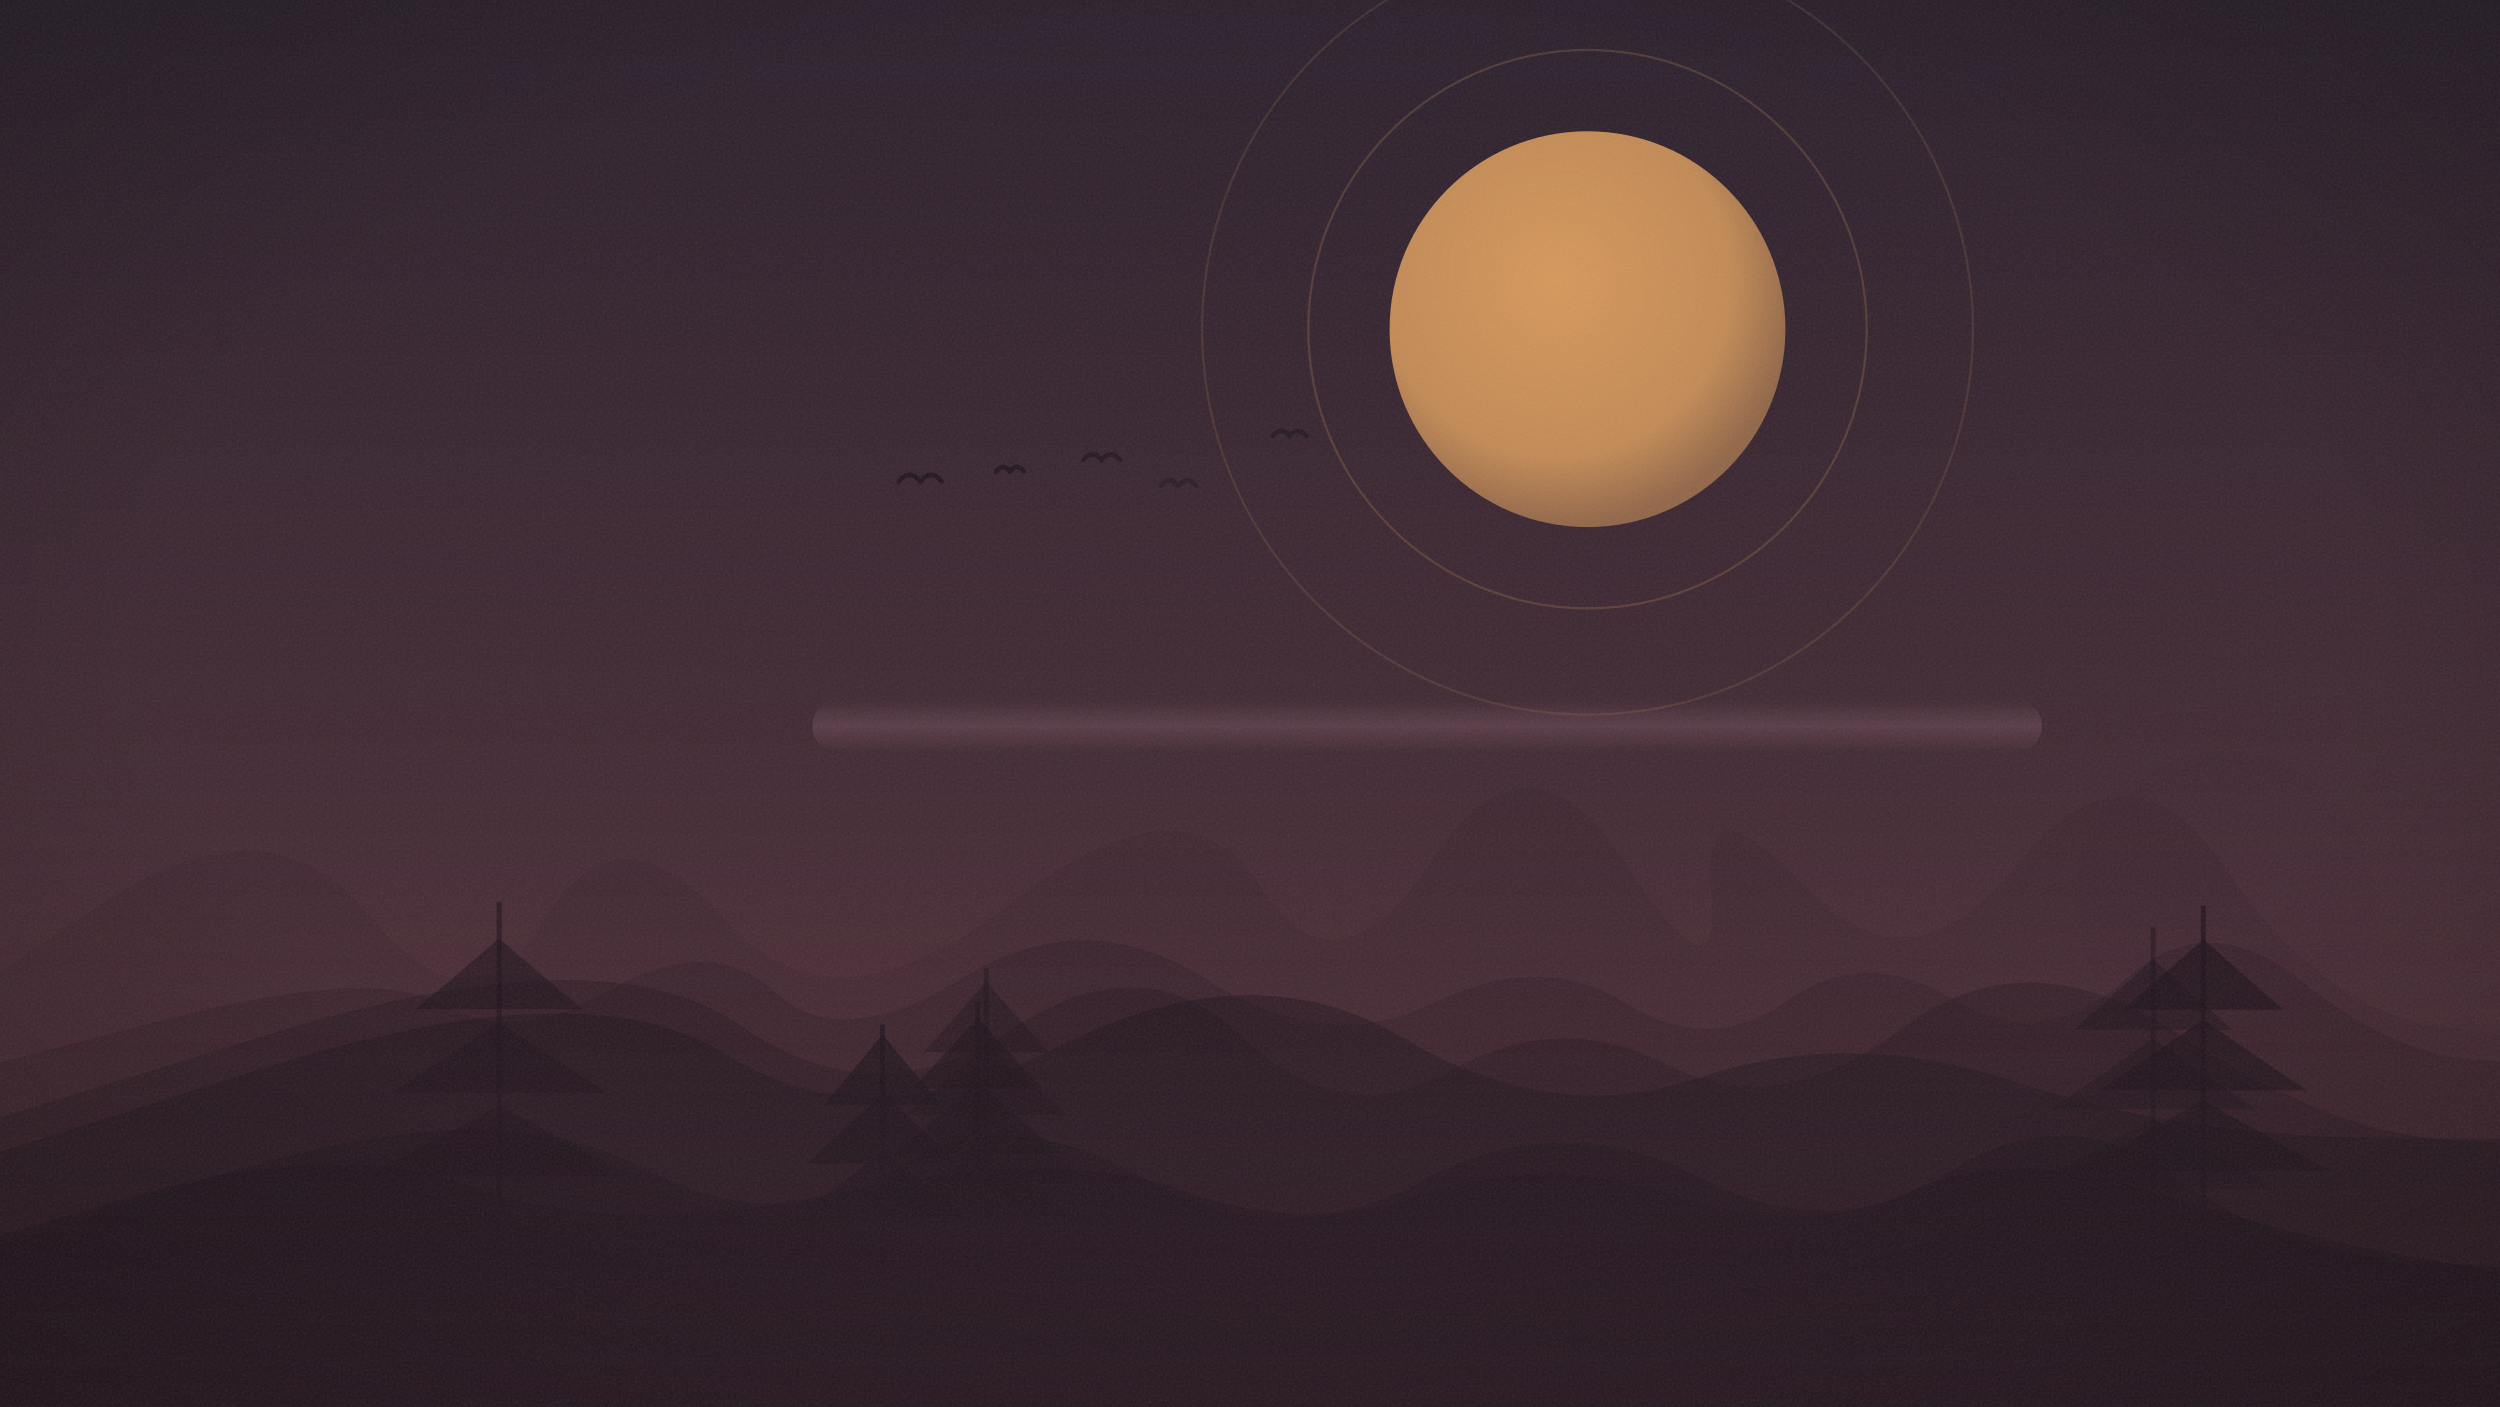
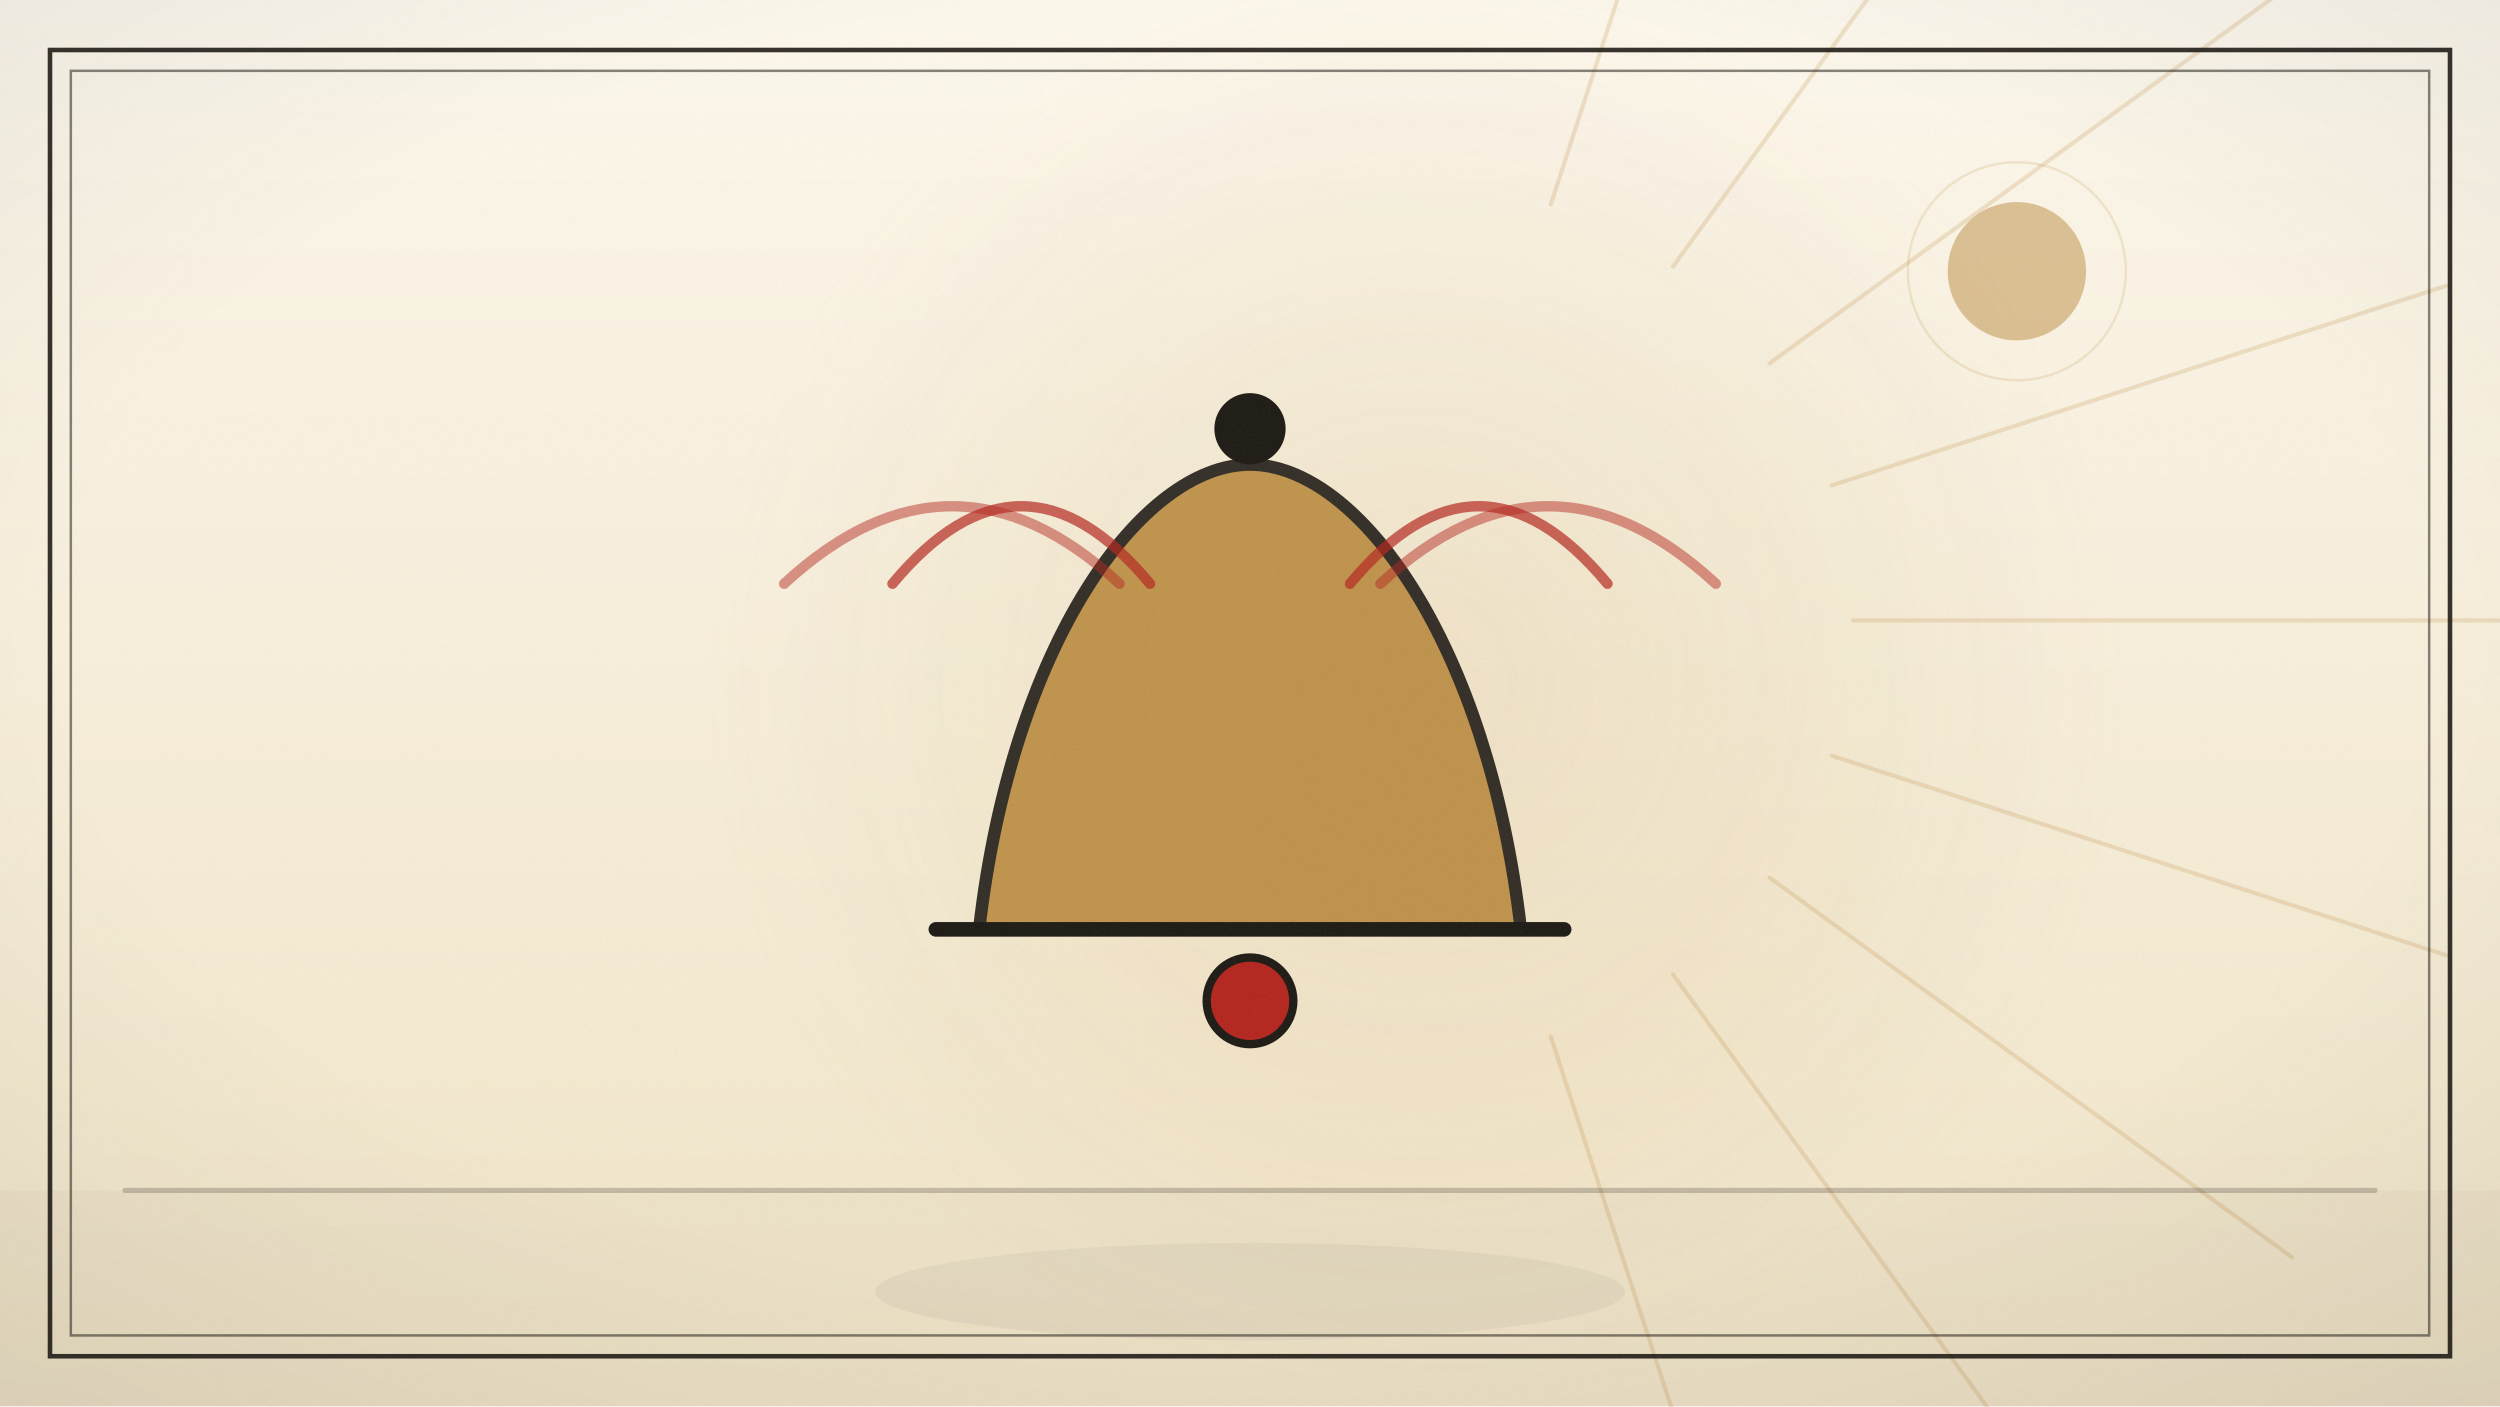
- <svg xmlns="http://www.w3.org/2000/svg" viewBox="0 0 1200 675" width="1200" height="675" role="img" aria-label="정운타임즈 동양풍 일러스트">
+ <svg xmlns="http://www.w3.org/2000/svg" viewBox="0 0 1200 675" width="1200" height="675" role="img" aria-label="정운타임즈 일러스트 · warning">
  <defs>
-     <linearGradient id="sky72870" x1="0" y1="0" x2="0" y2="1">
-       <stop offset="0" stop-color="#2a1f2b" />
-       <stop offset="1" stop-color="#553139" />
+     <linearGradient id="paper72870" x1="0" y1="0" x2="0" y2="1">
+       <stop offset="0" stop-color="#fdf8ec" />
+       <stop offset="1" stop-color="#f1e4c7" />
    </linearGradient>
-     <radialGradient id="disc72870" cx="0.42" cy="0.38" r="0.62">
-       <stop offset="0" stop-color="#d99a5b" stop-opacity="0.98" />
-       <stop offset="0.72" stop-color="#d99a5b" stop-opacity="0.86" />
-       <stop offset="1" stop-color="#d99a5b" stop-opacity="0.55" />
+     <radialGradient id="wash72870" cx="0.5" cy="0.5" r="0.5">
+       <stop offset="0" stop-color="#b98a3e" stop-opacity="0.16" />
+       <stop offset="0.62" stop-color="#b98a3e" stop-opacity="0.07" />
+       <stop offset="1" stop-color="#b98a3e" stop-opacity="0" />
    </radialGradient>
-     <linearGradient id="mist72870" x1="0" y1="0" x2="0" y2="1">
-       <stop offset="0" stop-color="#8d6470" stop-opacity="0" />
-       <stop offset="0.5" stop-color="#8d6470" stop-opacity="0.38" />
-       <stop offset="1" stop-color="#8d6470" stop-opacity="0" />
+     <linearGradient id="fade72870" x1="0" y1="0" x2="0" y2="1">
+       <stop offset="0" stop-color="#f1e4c7" stop-opacity="0" />
+       <stop offset="1" stop-color="#1e1a14" stop-opacity="0.10" />
    </linearGradient>
-     <linearGradient id="fade72870" x1="0" y1="0" x2="0" y2="1">
-       <stop offset="0" stop-color="#553139" stop-opacity="0" />
-       <stop offset="1" stop-color="#553139" stop-opacity="0.3" />
-     </linearGradient>
-     <radialGradient id="vig72870" cx="0.5" cy="0.45" r="0.8">
-       <stop offset="0.55" stop-color="#000" stop-opacity="0" />
-       <stop offset="1" stop-color="#000" stop-opacity="0.32" />
+     <radialGradient id="vig72870" cx="0.5" cy="0.46" r="0.78">
+       <stop offset="0.6" stop-color="#000" stop-opacity="0" />
+       <stop offset="1" stop-color="#000" stop-opacity="0.08" />
    </radialGradient>
    <filter id="grain72870" x="0" y="0" width="100%" height="100%">
-       <feTurbulence type="fractalNoise" baseFrequency="0.9" numOctaves="2" stitchTiles="stitch" />
+       <feTurbulence type="fractalNoise" baseFrequency="0.85" numOctaves="2" stitchTiles="stitch" />
      <feColorMatrix type="saturate" values="0" />
    </filter>
  </defs>
-   <rect width="1200" height="675" fill="url(#sky72870)" />
-   <g>
-     <circle cx="762" cy="158" r="185" fill="none" stroke="#d99a5b" stroke-width="1.1" opacity="0.14" />
-     <circle cx="762" cy="158" r="134" fill="none" stroke="#d99a5b" stroke-width="1.1" opacity="0.2" />
-     <circle cx="762" cy="158" r="95" fill="url(#disc72870)" />
-   </g>
-   <rect x="390" y="336" width="590" height="25" rx="12" fill="url(#mist72870)" opacity="0.86" />
-   <path d="M -30 705 L -30.0 486.8 Q -30.0 486.8 49.6 433.5 Q 129.3 380.2 177.8 439.9 Q 226.4 499.5 261.5 441.4 Q 296.6 383.3 348.3 441.7 Q 400.0 500.0 484.3 434.1 Q 568.7 368.2 605.0 425.4 Q 641.4 482.5 687.4 412.8 Q 733.4 343.1 780.0 414.1 Q 826.5 485.1 821.4 428.1 Q 816.2 371.2 866.4 425.4 Q 916.6 479.7 969.1 414.1 Q 1021.7 348.5 1068.7 417.4 Q 1115.8 486.4 1172.9 493.0 L 1230.0 499.6 L 1230 705 Z" fill="#170f18" opacity="0.110" />
-   <path d="M -30 705 L -30.0 517.8 Q -30.0 517.8 75.1 490.4 Q 180.2 462.9 213.1 482.5 Q 245.9 502.0 293.6 474.9 Q 341.2 447.8 372.6 476.5 Q 403.9 505.2 462.4 469.2 Q 520.9 433.2 578.8 469.9 Q 636.6 506.7 688.1 481.5 Q 739.6 456.2 780.2 481.5 Q 820.9 506.7 857.8 480.3 Q 894.7 453.9 937.7 479.7 Q 980.7 505.5 1020.2 470.1 Q 1059.7 434.6 1104.8 470.9 Q 1149.8 507.2 1189.9 508.8 L 1230.0 510.4 L 1230 705 Z" fill="#170f18" opacity="0.225" />
-   <path d="M -30 705 L -30.0 545.6 Q -30.0 545.6 129.9 496.2 Q 289.7 446.7 355.0 492.0 Q 420.3 537.3 484.5 494.6 Q 548.7 451.8 596.2 497.6 Q 643.7 543.4 696.2 513.9 Q 748.7 484.4 801.3 511.4 Q 853.8 538.4 913.2 493.5 Q 972.6 448.6 1045.0 495.9 Q 1117.4 543.2 1173.7 546.9 L 1230.0 550.6 L 1230 705 Z" fill="#170f18" opacity="0.340" />
-   <path d="M -30 705 L -30.0 562.4 Q -30.0 562.4 125.5 513.0 Q 280.9 463.5 348.6 506.1 Q 416.3 548.6 508.9 501.9 Q 601.6 455.3 673.8 498.3 Q 746.0 541.3 816.5 517.1 Q 887.1 493.0 967.1 519.2 Q 1047.1 545.4 1138.6 546.1 L 1230.0 546.9 L 1230 705 Z" fill="#170f18" opacity="0.455" />
-   <path d="M -30 705 L -30.0 607.2 Q -30.0 607.2 102.8 565.0 Q 235.7 522.8 305.2 559.1 Q 374.8 595.5 428.5 561.5 Q 482.2 527.4 548.4 565.4 Q 614.5 603.4 681.6 567.2 Q 748.7 531.0 814.6 564.7 Q 880.5 598.5 935.7 562.7 Q 990.9 526.9 1043.1 564.4 Q 1095.3 601.8 1162.7 605.6 L 1230.0 609.4 L 1230 705 Z" fill="#170f18" opacity="0.570" />
-   <path d="M -30 705 L -30.0 601.6 Q -30.0 601.6 65.7 573.8 Q 161.5 546.0 229.1 570.2 Q 296.8 594.5 403.6 572.2 Q 510.3 550.0 567.5 571.4 Q 624.7 592.8 683.5 573.1 Q 742.3 553.4 805.0 574.0 Q 867.8 594.6 916.0 572.2 Q 964.2 549.8 1034.8 572.2 Q 1105.4 594.7 1167.7 605.1 L 1230.0 615.5 L 1230 705 Z" fill="#170f18" opacity="0.66" />
-   <path d="M239.6 599.9 v-166.9" stroke="#170f18" stroke-width="2.4" opacity="0.61" />
-   <path d="M176.2 564.5 Q 214.2 544.5 239.6 530.5 Q 265.0 544.5 303.0 564.5 Z" fill="#170f18" opacity="0.561" />
-   <path d="M187.9 524.5 Q 218.9 504.5 239.6 490.5 Q 260.3 504.5 291.3 524.5 Z" fill="#170f18" opacity="0.561" />
-   <path d="M199.5 484.4 Q 223.6 464.4 239.6 450.4 Q 255.6 464.4 279.6 484.4 Z" fill="#170f18" opacity="0.561" />
-   <path d="M473.4 589.8 v-125.2" stroke="#170f18" stroke-width="2.4" opacity="0.504" />
-   <path d="M425.8 565.2 Q 454.3 545.2 473.4 531.2 Q 492.4 545.2 520.9 565.2 Z" fill="#170f18" opacity="0.464" />
-   <path d="M434.6 535.2 Q 457.8 515.2 473.4 501.2 Q 488.9 515.2 512.2 535.2 Z" fill="#170f18" opacity="0.464" />
-   <path d="M443.3 505.1 Q 461.3 485.1 473.4 471.1 Q 485.4 485.1 503.4 505.1 Z" fill="#170f18" opacity="0.464" />
-   <path d="M469.2 610.8 v-130.2" stroke="#170f18" stroke-width="2.4" opacity="0.654" />
-   <path d="M419.7 585.0 Q 449.4 565.0 469.2 551.0 Q 489.0 565.0 518.7 585.0 Z" fill="#170f18" opacity="0.602" />
-   <path d="M428.8 553.7 Q 453.0 533.7 469.2 519.7 Q 485.3 533.7 509.5 553.7 Z" fill="#170f18" opacity="0.602" />
-   <path d="M437.9 522.5 Q 456.7 502.5 469.2 488.5 Q 481.7 502.5 500.4 522.5 Z" fill="#170f18" opacity="0.602" />
-   <path d="M1057.6 595.9 v-161.1" stroke="#170f18" stroke-width="2.4" opacity="0.693" />
-   <path d="M996.3 562.1 Q 1033.1 542.1 1057.6 528.1 Q 1082.0 542.1 1118.8 562.1 Z" fill="#170f18" opacity="0.638" />
-   <path d="M1007.6 523.4 Q 1037.6 503.4 1057.6 489.4 Q 1077.5 503.4 1107.5 523.4 Z" fill="#170f18" opacity="0.638" />
-   <path d="M1018.9 484.7 Q 1042.1 464.7 1057.6 450.7 Q 1073.0 464.7 1096.2 484.7 Z" fill="#170f18" opacity="0.638" />
-   <path d="M423.6 609.4 v-117.6" stroke="#170f18" stroke-width="2.4" opacity="0.762" />
-   <path d="M378.9 586.8 Q 405.8 566.8 423.6 552.8 Q 441.5 566.8 468.3 586.8 Z" fill="#170f18" opacity="0.701" />
-   <path d="M387.2 558.6 Q 409.0 538.6 423.6 524.6 Q 438.2 538.6 460.1 558.6 Z" fill="#170f18" opacity="0.701" />
-   <path d="M395.4 530.4 Q 412.3 510.4 423.6 496.4 Q 434.9 510.4 451.9 530.4 Z" fill="#170f18" opacity="0.701" />
-   <path d="M1033.5 604.1 v-159.1" stroke="#170f18" stroke-width="2.4" opacity="0.49" />
-   <path d="M973.0 570.7 Q 1009.3 550.7 1033.5 536.7 Q 1057.7 550.7 1094.0 570.7 Z" fill="#170f18" opacity="0.451" />
-   <path d="M984.2 532.5 Q 1013.8 512.5 1033.5 498.5 Q 1053.3 512.5 1082.9 532.5 Z" fill="#170f18" opacity="0.451" />
-   <path d="M995.3 494.3 Q 1018.2 474.3 1033.5 460.3 Q 1048.8 474.3 1071.7 494.3 Z" fill="#170f18" opacity="0.451" />
-   <g>
-     <path d="M431.4 231.1 q 5.2 -6.3 10.3 0 q 5.2 -6.3 10.3 0" fill="none" stroke="#170f18" stroke-width="2.2" stroke-linecap="round" opacity="0.669" />
-     <path d="M478.2 226.2 q 3.3 -4.0 6.6 0 q 3.3 -4.0 6.6 0" fill="none" stroke="#170f18" stroke-width="2.2" stroke-linecap="round" opacity="0.681" />
-     <path d="M520.0 220.8 q 4.4 -5.4 8.8 0 q 4.4 -5.4 8.8 0" fill="none" stroke="#170f18" stroke-width="2.2" stroke-linecap="round" opacity="0.559" />
-     <path d="M556.9 233.2 q 4.3 -5.3 8.6 0 q 4.3 -5.3 8.6 0" fill="none" stroke="#170f18" stroke-width="2.2" stroke-linecap="round" opacity="0.363" />
-     <path d="M610.9 209.3 q 4.1 -5.0 8.1 0 q 4.1 -5.0 8.1 0" fill="none" stroke="#170f18" stroke-width="2.2" stroke-linecap="round" opacity="0.523" />
-   </g>
-   <rect x="0" y="371" width="1200" height="304" fill="url(#fade72870)" />
-   <circle cx="1068" cy="433" r="72" fill="#170f18" opacity="0.025" />
+   <rect width="1200" height="675" fill="url(#paper72870)" />
+   <circle cx="679.5" cy="327.8" r="344.1" fill="url(#wash72870)" opacity="0.85" />
+   <line x1="744.4" y1="98.1" x2="840.2" y2="-196.7" stroke="#b98a3e" stroke-width="2" stroke-linecap="round" opacity="0.22" />
+   <line x1="803.0" y1="128.0" x2="985.2" y2="-122.8" stroke="#b98a3e" stroke-width="2" stroke-linecap="round" opacity="0.22" />
+   <line x1="849.4" y1="174.4" x2="1100.2" y2="-7.8" stroke="#b98a3e" stroke-width="2" stroke-linecap="round" opacity="0.22" />
+   <line x1="879.2" y1="233.0" x2="1174.1" y2="137.2" stroke="#b98a3e" stroke-width="2" stroke-linecap="round" opacity="0.22" />
+   <line x1="889.5" y1="297.8" x2="1199.5" y2="297.8" stroke="#b98a3e" stroke-width="2" stroke-linecap="round" opacity="0.22" />
+   <line x1="879.2" y1="362.7" x2="1174.1" y2="458.5" stroke="#b98a3e" stroke-width="2" stroke-linecap="round" opacity="0.22" />
+   <line x1="849.4" y1="421.3" x2="1100.2" y2="603.5" stroke="#b98a3e" stroke-width="2" stroke-linecap="round" opacity="0.22" />
+   <line x1="803.0" y1="467.7" x2="985.2" y2="718.5" stroke="#b98a3e" stroke-width="2" stroke-linecap="round" opacity="0.22" />
+   <line x1="744.4" y1="497.6" x2="840.2" y2="792.4" stroke="#b98a3e" stroke-width="2" stroke-linecap="round" opacity="0.22" />
+   <line x1="60.0" y1="571.4" x2="1140.0" y2="571.4" stroke="#1e1a14" stroke-width="2.5" stroke-linecap="round" opacity="0.22" />
+   <rect x="0.0" y="571.4" width="1200.0" height="103.6" rx="0.0" fill="#1e1a14" stroke="ink" stroke-width="6" opacity="0.03" />
+   <circle cx="968.1" cy="130.2" r="32.7" fill="#b98a3e" stroke="#b98a3e" stroke-width="1" opacity="0.5" />
+   <circle cx="968.1" cy="130.2" r="52.3" fill="none" stroke="#b98a3e" stroke-width="1.2" opacity="0.18" />
+   <ellipse cx="600.0" cy="620.0" rx="180.0" ry="23.4" fill="#1e1a14" stroke="none" stroke-width="0" opacity="0.05" />
+   <path d="M 470.0 446.1 C 485.6 308.8 548.0 223.0 600.0 223.0 C 652.0 223.0 714.4 308.8 730.0 446.1 Z" fill="#b98a3e" stroke="#1e1a14" stroke-width="6" stroke-linecap="round" stroke-linejoin="round" opacity="0.9" />
+   <line x1="449.2" y1="446.1" x2="750.8" y2="446.1" stroke="#1e1a14" stroke-width="7" stroke-linecap="round" />
+   <circle cx="600.0" cy="480.4" r="20.8" fill="#b3261e" stroke="#1e1a14" stroke-width="4" />
+   <circle cx="600.0" cy="205.8" r="15.6" fill="#1e1a14" stroke="#1e1a14" stroke-width="3" />
+   <path d="M 428.4 280.2 q 61.8 -74.4 123.6 0" fill="none" stroke="#b3261e" stroke-width="5" stroke-linecap="round" stroke-linejoin="round" opacity="0.7" />
+   <path d="M 771.6 280.2 q -61.8 -74.4 -123.6 0" fill="none" stroke="#b3261e" stroke-width="5" stroke-linecap="round" stroke-linejoin="round" opacity="0.7" />
+   <path d="M 376.4 280.2 q 80.5 -74.4 161.0 0" fill="none" stroke="#b3261e" stroke-width="5" stroke-linecap="round" stroke-linejoin="round" opacity="0.48" />
+   <path d="M 823.6 280.2 q -80.5 -74.4 -161.0 0" fill="none" stroke="#b3261e" stroke-width="5" stroke-linecap="round" stroke-linejoin="round" opacity="0.48" />
+   <rect x="24.0" y="24.0" width="1152.0" height="627.0" rx="0.0" fill="none" stroke="#1e1a14" stroke-width="2.2" opacity="0.9" />
+   <rect x="34.0" y="34.0" width="1132.0" height="607.0" rx="0.0" fill="none" stroke="#1e1a14" stroke-width="1.2" opacity="0.54" />
  <rect width="1200" height="675" fill="url(#vig72870)" />
-   <rect width="1200" height="675" filter="url(#grain72870)" opacity="0.1" />
+   <rect width="1200" height="675" filter="url(#grain72870)" opacity="0.055" />
</svg>
